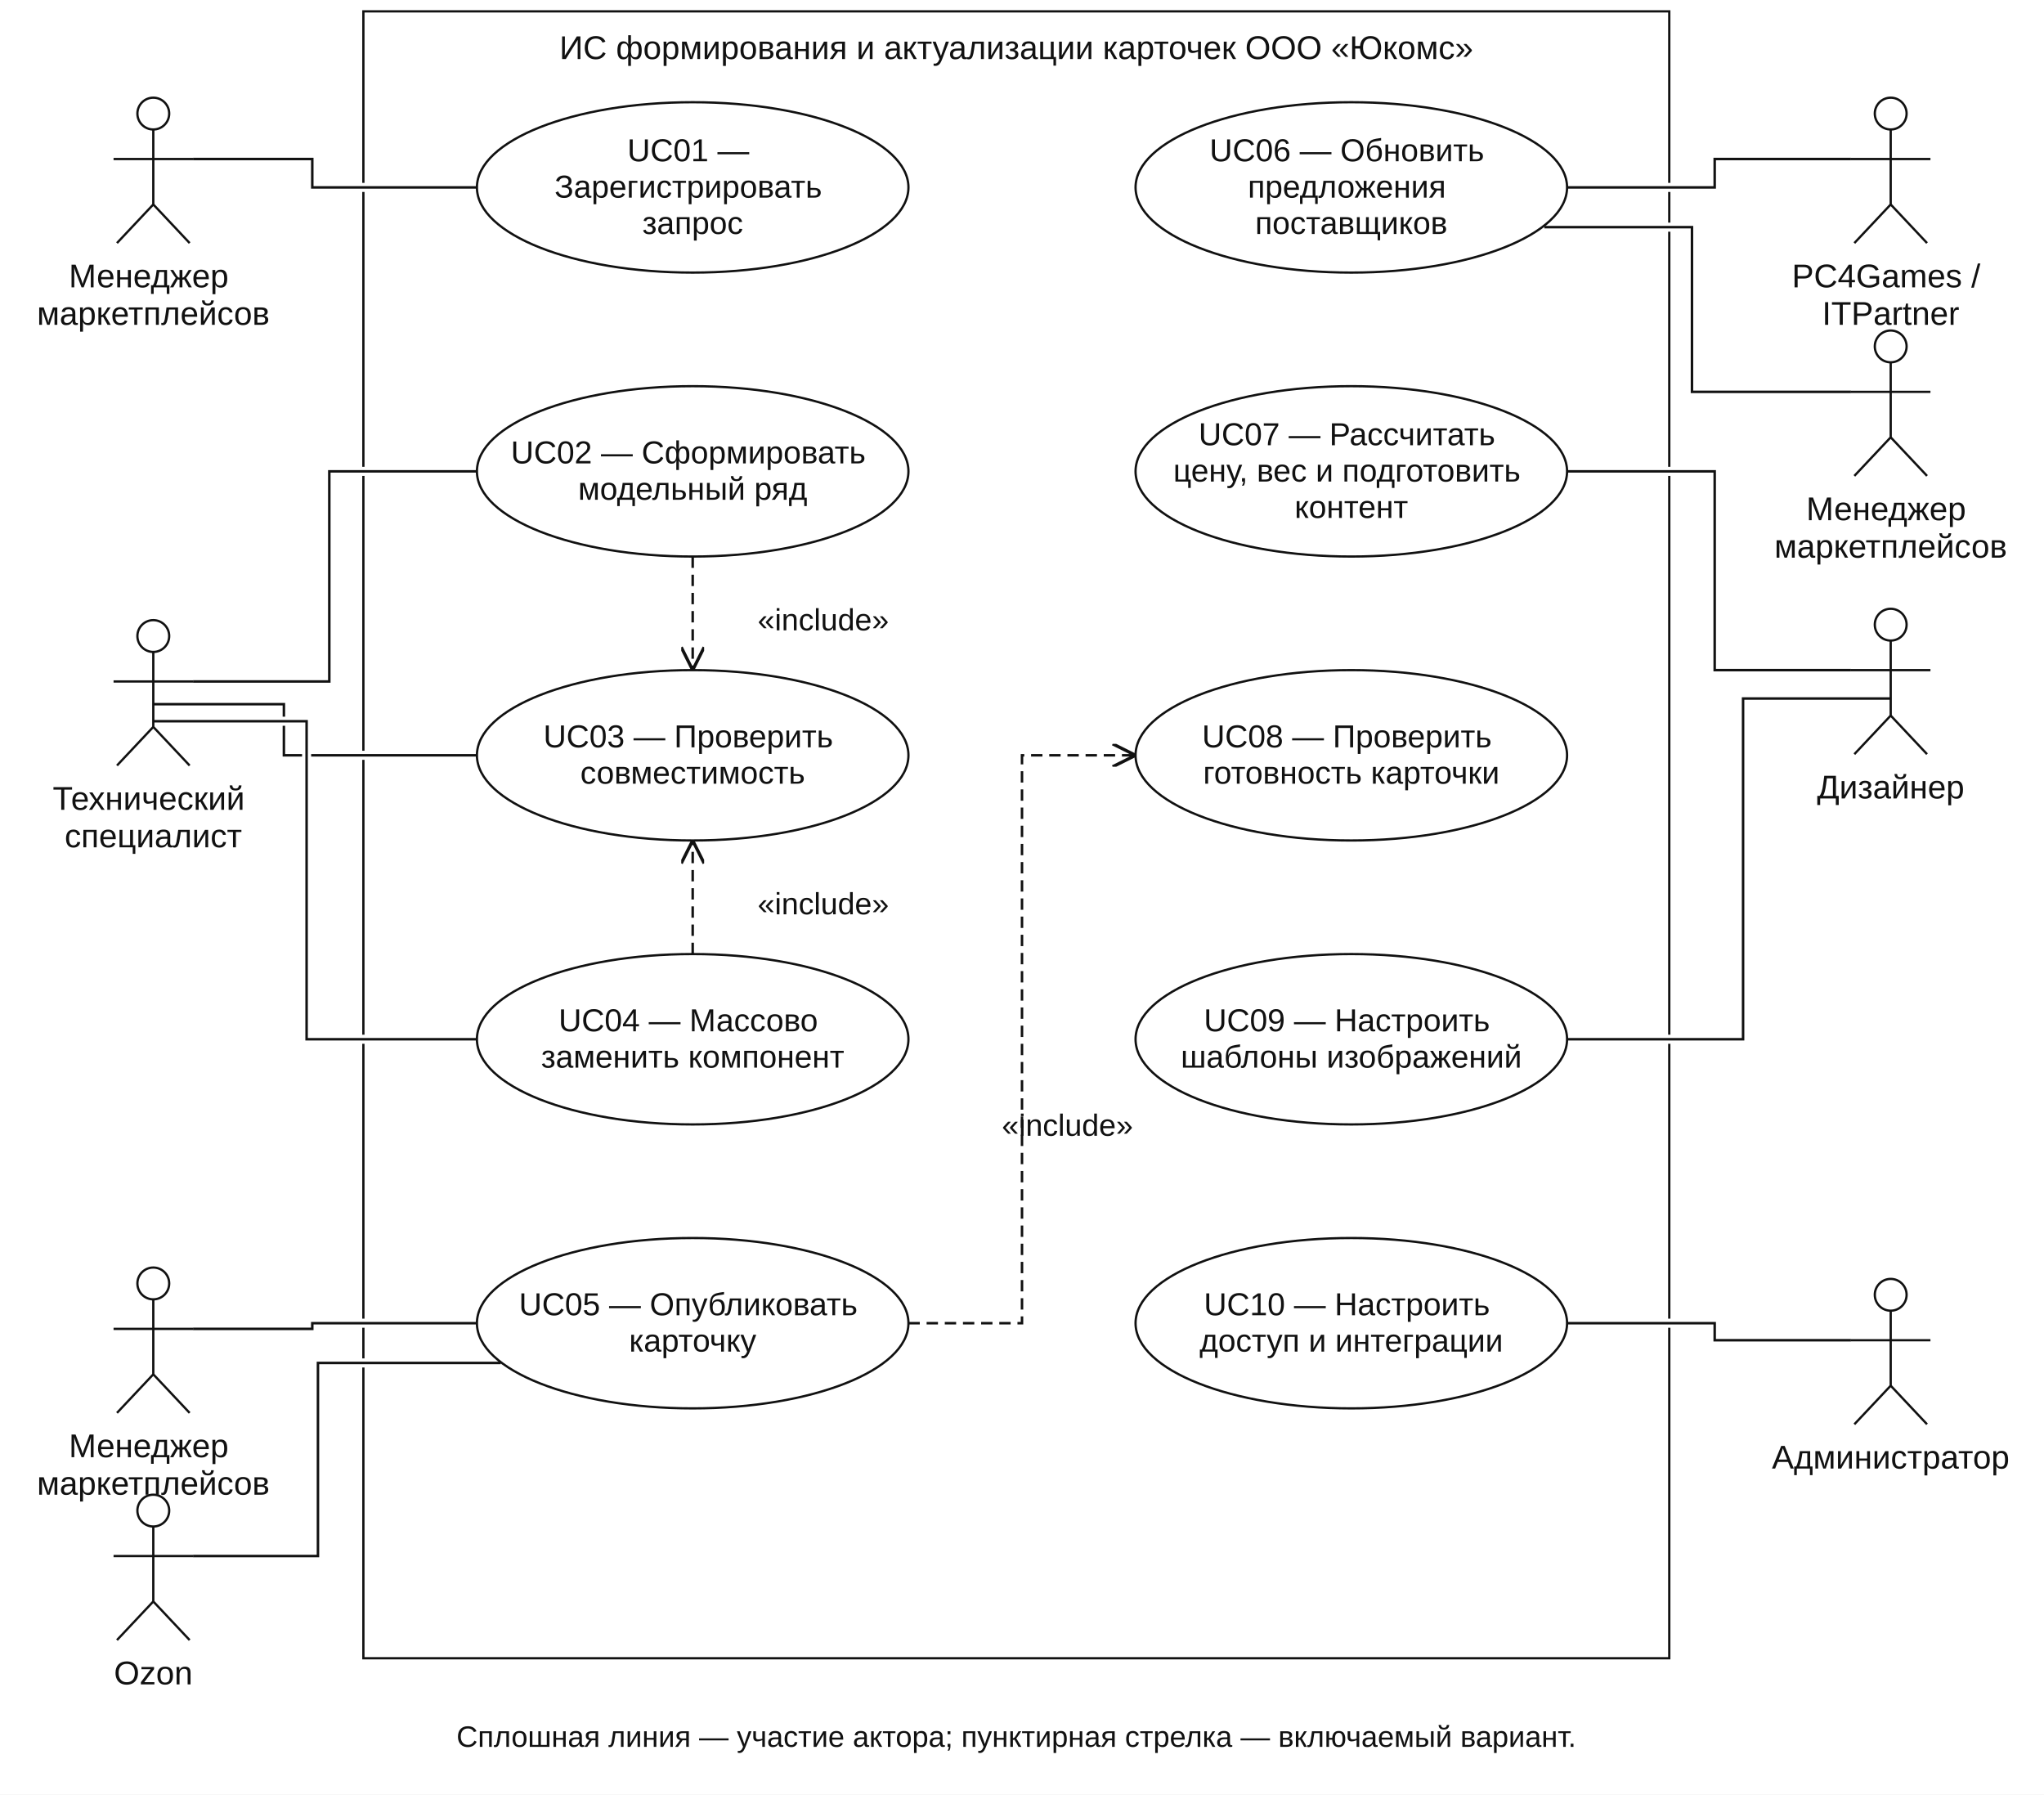
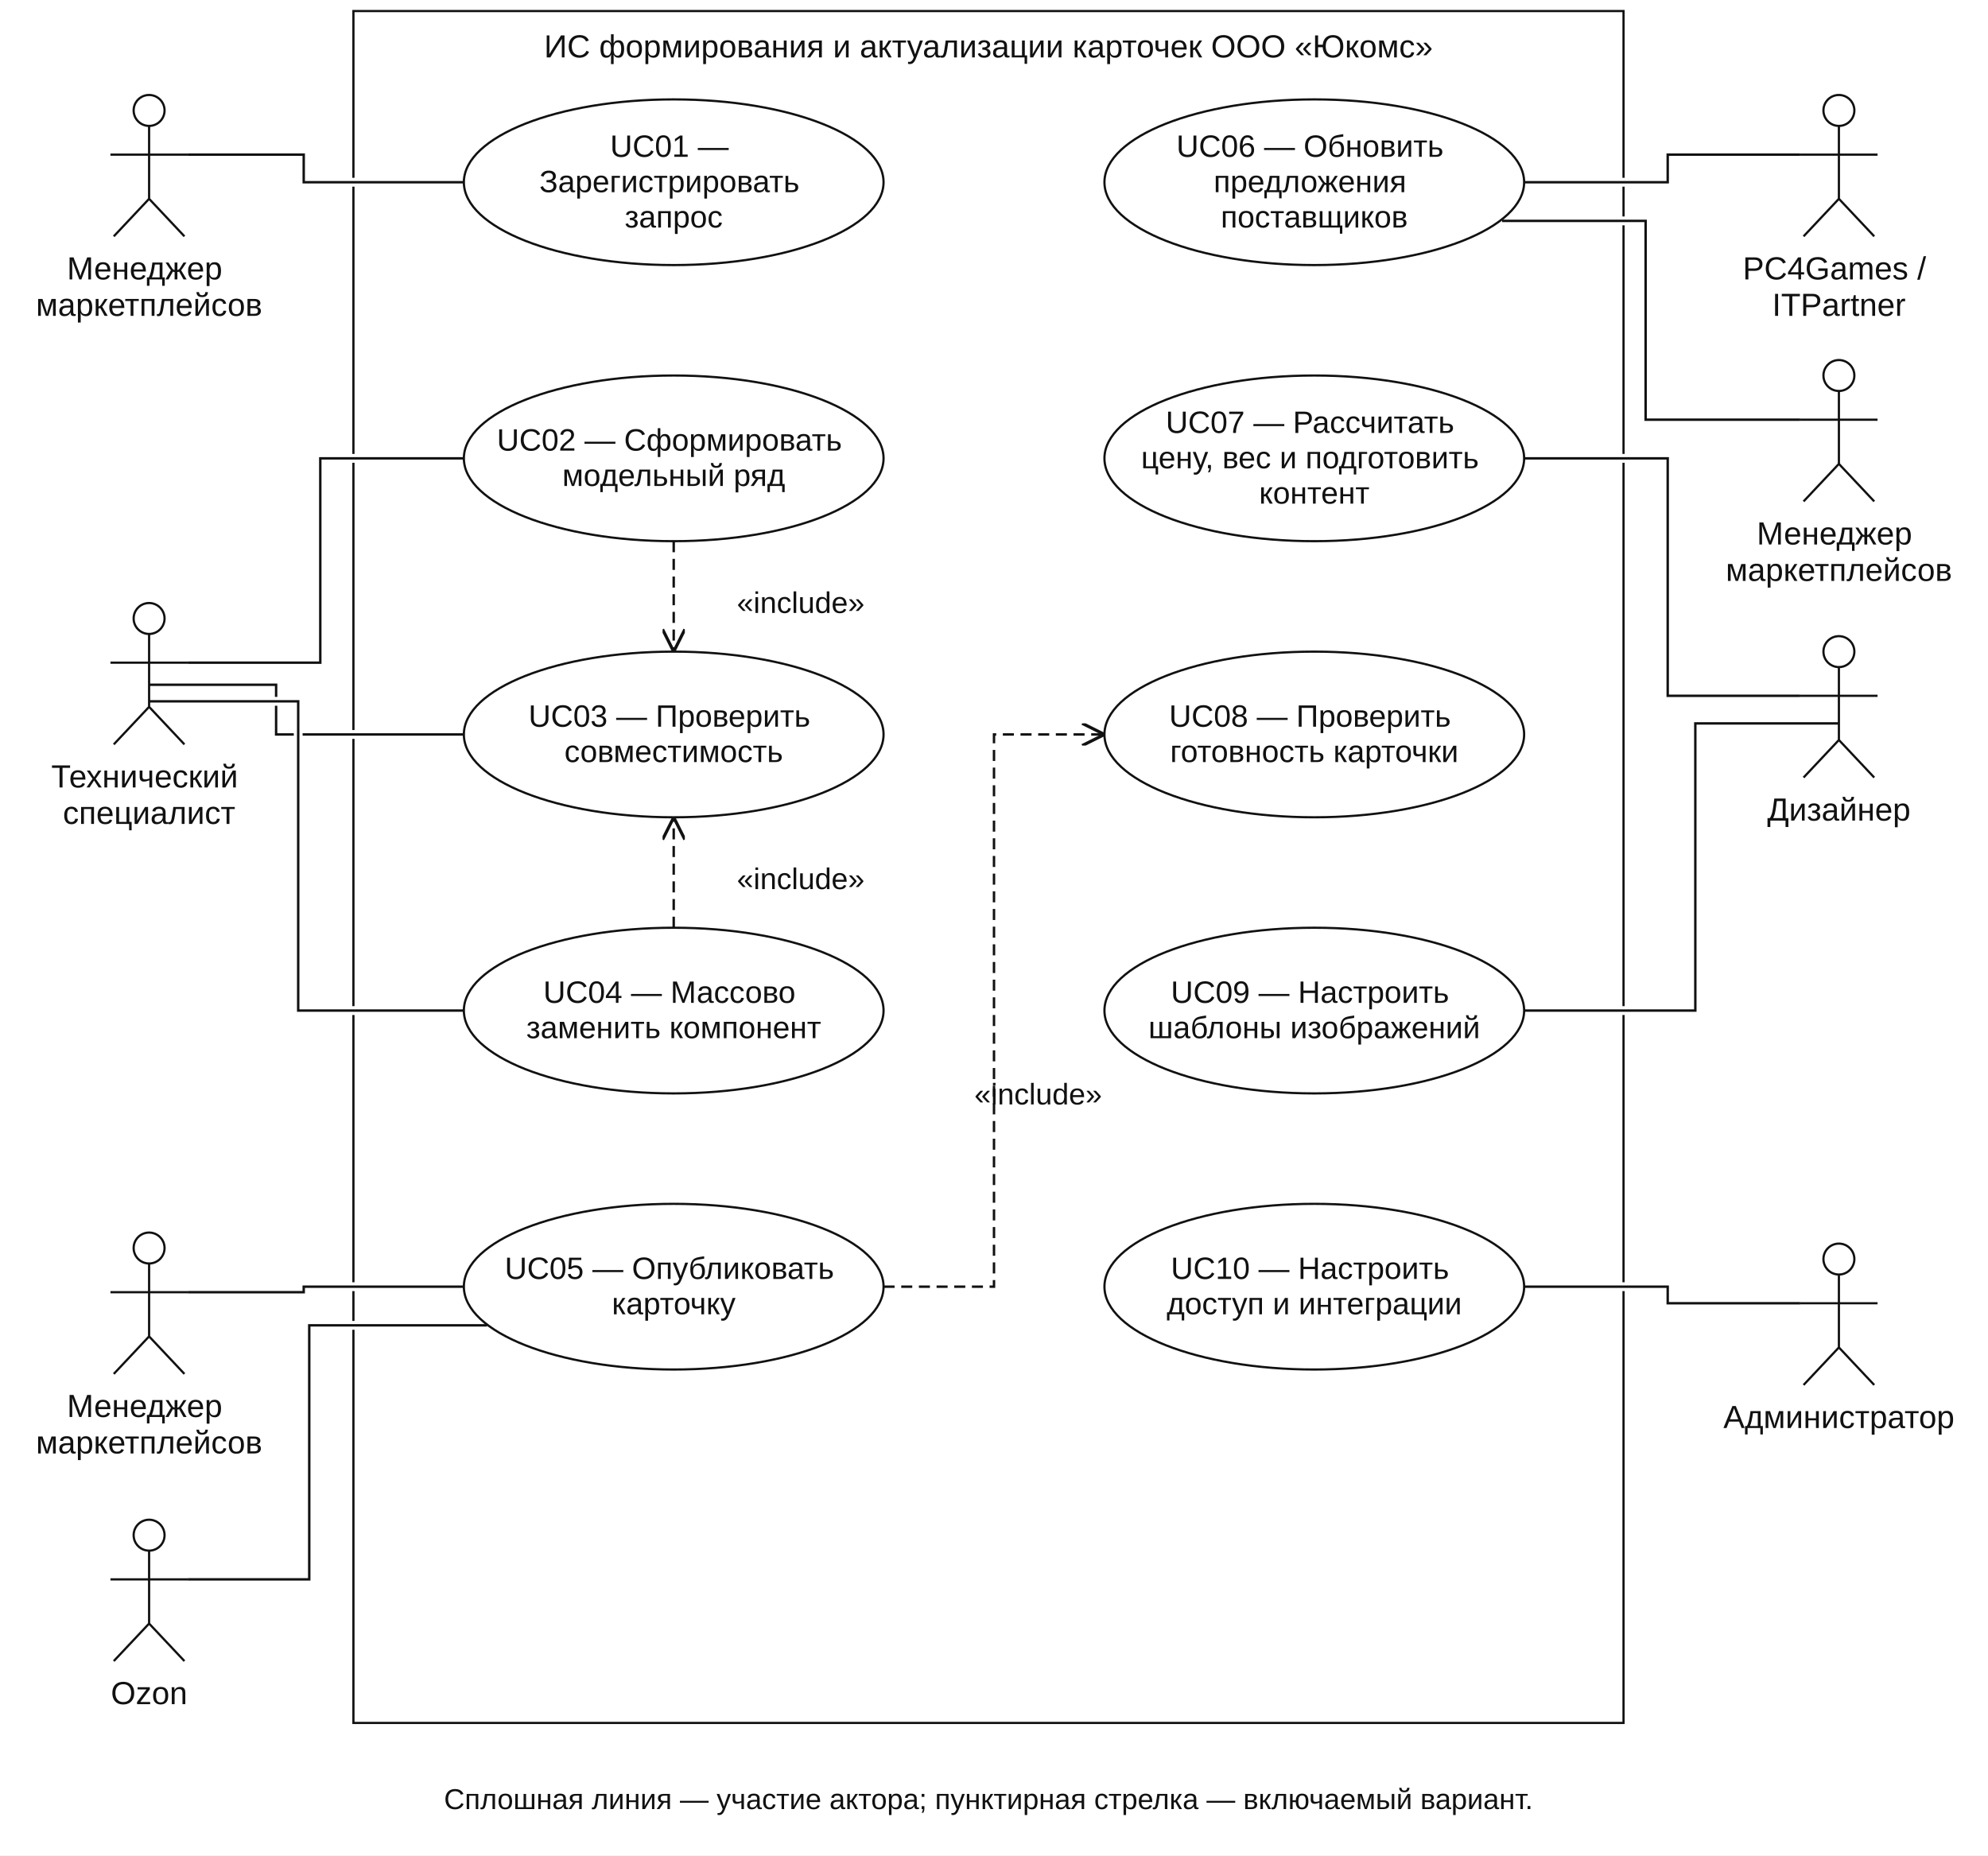
- <svg xmlns="http://www.w3.org/2000/svg" width="1800" height="1580" viewBox="0 0 1800 1580">
+ <svg xmlns="http://www.w3.org/2000/svg" width="1800" height="1680" viewBox="0 0 1800 1680">
  <defs>
    <marker id="call" viewBox="0 0 12 10" markerWidth="10" markerHeight="9" refX="11" refY="5" orient="auto">
      <path d="M0 0 L11 5 L0 10 Z" fill="#111" />
    </marker>
    <marker id="reply" viewBox="0 0 12 10" markerWidth="11" markerHeight="10" refX="11" refY="5" orient="auto">
      <path d="M1 0 L11 5 L1 10" fill="none" stroke="#111" stroke-width="1.4" />
    </marker>
  </defs>
  <rect width="100%" height="100%" fill="white" />
  <g font-family="Arial">
-     <rect x="320" y="10" width="1150" height="1450" fill="white" stroke="#111" stroke-width="2" />
+     <rect x="320" y="10" width="1150" height="1550" fill="white" stroke="#111" stroke-width="2" />
    <text x="895" y="52" font-size="29" text-anchor="middle" fill="#111">
      <tspan x="895" dy="0">ИС формирования и актуализации карточек ООО «Юкомс»</tspan>
    </text>
    <path d="M170 140 H275 V165 H420" fill="none" stroke="white" stroke-width="8" />
    <path d="M170 140 H275 V165 H420" fill="none" stroke="#111" stroke-width="2.2" />
    <path d="M170 1170 H275 V1165 H420" fill="none" stroke="white" stroke-width="8" />
    <path d="M170 1170 H275 V1165 H420" fill="none" stroke="#111" stroke-width="2.2" />
-     <path d="M1630 345 H1490 V200 H1360" fill="none" stroke="white" stroke-width="8" />
-     <path d="M1630 345 H1490 V200 H1360" fill="none" stroke="#111" stroke-width="2.2" />
+     <path d="M1630 380 H1490 V200 H1360" fill="none" stroke="white" stroke-width="8" />
+     <path d="M1630 380 H1490 V200 H1360" fill="none" stroke="#111" stroke-width="2.2" />
    <path d="M170 600 H290 V415 H420" fill="none" stroke="white" stroke-width="8" />
    <path d="M170 600 H290 V415 H420" fill="none" stroke="#111" stroke-width="2.2" />
    <path d="M135 620 H250 V665 H420" fill="none" stroke="white" stroke-width="8" />
    <path d="M135 620 H250 V665 H420" fill="none" stroke="#111" stroke-width="2.2" />
    <path d="M135 635 H270 V915 H420" fill="none" stroke="white" stroke-width="8" />
    <path d="M135 635 H270 V915 H420" fill="none" stroke="#111" stroke-width="2.2" />
    <path d="M1630 140 H1510 V165 H1380" fill="none" stroke="white" stroke-width="8" />
    <path d="M1630 140 H1510 V165 H1380" fill="none" stroke="#111" stroke-width="2.2" />
-     <path d="M1630 590 H1510 V415 H1380" fill="none" stroke="white" stroke-width="8" />
-     <path d="M1630 590 H1510 V415 H1380" fill="none" stroke="#111" stroke-width="2.2" />
-     <path d="M1665 615 H1535 V915 H1380" fill="none" stroke="white" stroke-width="8" />
-     <path d="M1665 615 H1535 V915 H1380" fill="none" stroke="#111" stroke-width="2.2" />
+     <path d="M1630 630 H1510 V415 H1380" fill="none" stroke="white" stroke-width="8" />
+     <path d="M1630 630 H1510 V415 H1380" fill="none" stroke="#111" stroke-width="2.2" />
+     <path d="M1665 655 H1535 V915 H1380" fill="none" stroke="white" stroke-width="8" />
+     <path d="M1665 655 H1535 V915 H1380" fill="none" stroke="#111" stroke-width="2.2" />
    <path d="M1630 1180 H1510 V1165 H1380" fill="none" stroke="white" stroke-width="8" />
    <path d="M1630 1180 H1510 V1165 H1380" fill="none" stroke="#111" stroke-width="2.2" />
-     <path d="M170 1370 H280 V1200 H441" fill="none" stroke="white" stroke-width="8" />
-     <path d="M170 1370 H280 V1200 H441" fill="none" stroke="#111" stroke-width="2.2" />
+     <path d="M170 1430 H280 V1200 H441" fill="none" stroke="white" stroke-width="8" />
+     <path d="M170 1430 H280 V1200 H441" fill="none" stroke="#111" stroke-width="2.2" />
    <path d="M610 490 V590" fill="none" stroke="white" stroke-width="8" />
    <path d="M610 490 V590" fill="none" stroke="#111" stroke-width="2.2" stroke-dasharray="10 6" marker-end="url(#reply)" />
    <text x="725" y="555" font-size="27" text-anchor="middle" fill="#111">
      <tspan x="725" dy="0">«include»</tspan>
    </text>
    <path d="M610 840 V740" fill="none" stroke="white" stroke-width="8" />
    <path d="M610 840 V740" fill="none" stroke="#111" stroke-width="2.2" stroke-dasharray="10 6" marker-end="url(#reply)" />
    <text x="725" y="805" font-size="27" text-anchor="middle" fill="#111">
      <tspan x="725" dy="0">«include»</tspan>
    </text>
    <path d="M800 1165 H900 V665 H1000" fill="none" stroke="white" stroke-width="8" />
    <path d="M800 1165 H900 V665 H1000" fill="none" stroke="#111" stroke-width="2.2" stroke-dasharray="10 6" marker-end="url(#reply)" />
    <text x="940" y="1000" font-size="27" text-anchor="middle" fill="#111">
      <tspan x="940" dy="0">«include»</tspan>
    </text>
    <ellipse cx="610" cy="165" rx="190" ry="75" fill="white" stroke="#111" stroke-width="2" />
    <text x="610" y="142" font-size="28" text-anchor="middle" fill="#111">
      <tspan x="610" dy="0">UC01 —</tspan>
      <tspan x="610" dy="32">Зарегистрировать</tspan>
      <tspan x="610" dy="32">запрос</tspan>
    </text>
    <ellipse cx="610" cy="415" rx="190" ry="75" fill="white" stroke="#111" stroke-width="2" />
    <text x="610" y="408" font-size="28" text-anchor="middle" fill="#111">
      <tspan x="610" dy="0">UC02 — Сформировать</tspan>
      <tspan x="610" dy="32">модельный ряд</tspan>
    </text>
    <ellipse cx="610" cy="665" rx="190" ry="75" fill="white" stroke="#111" stroke-width="2" />
    <text x="610" y="658" font-size="28" text-anchor="middle" fill="#111">
      <tspan x="610" dy="0">UC03 — Проверить</tspan>
      <tspan x="610" dy="32">совместимость</tspan>
    </text>
    <ellipse cx="610" cy="915" rx="190" ry="75" fill="white" stroke="#111" stroke-width="2" />
    <text x="610" y="908" font-size="28" text-anchor="middle" fill="#111">
      <tspan x="610" dy="0">UC04 — Массово</tspan>
      <tspan x="610" dy="32">заменить компонент</tspan>
    </text>
    <ellipse cx="610" cy="1165" rx="190" ry="75" fill="white" stroke="#111" stroke-width="2" />
    <text x="610" y="1158" font-size="28" text-anchor="middle" fill="#111">
      <tspan x="610" dy="0">UC05 — Опубликовать</tspan>
      <tspan x="610" dy="32">карточку</tspan>
    </text>
    <ellipse cx="1190" cy="165" rx="190" ry="75" fill="white" stroke="#111" stroke-width="2" />
    <text x="1190" y="142" font-size="28" text-anchor="middle" fill="#111">
      <tspan x="1190" dy="0">UC06 — Обновить</tspan>
      <tspan x="1190" dy="32">предложения</tspan>
      <tspan x="1190" dy="32">поставщиков</tspan>
    </text>
    <ellipse cx="1190" cy="415" rx="190" ry="75" fill="white" stroke="#111" stroke-width="2" />
    <text x="1190" y="392" font-size="28" text-anchor="middle" fill="#111">
      <tspan x="1190" dy="0">UC07 — Рассчитать</tspan>
      <tspan x="1190" dy="32">цену, вес и подготовить</tspan>
      <tspan x="1190" dy="32">контент</tspan>
    </text>
    <ellipse cx="1190" cy="665" rx="190" ry="75" fill="white" stroke="#111" stroke-width="2" />
    <text x="1190" y="658" font-size="28" text-anchor="middle" fill="#111">
      <tspan x="1190" dy="0">UC08 — Проверить</tspan>
      <tspan x="1190" dy="32">готовность карточки</tspan>
    </text>
    <ellipse cx="1190" cy="915" rx="190" ry="75" fill="white" stroke="#111" stroke-width="2" />
    <text x="1190" y="908" font-size="28" text-anchor="middle" fill="#111">
      <tspan x="1190" dy="0">UC09 — Настроить</tspan>
      <tspan x="1190" dy="32">шаблоны изображений</tspan>
    </text>
    <ellipse cx="1190" cy="1165" rx="190" ry="75" fill="white" stroke="#111" stroke-width="2" />
    <text x="1190" y="1158" font-size="28" text-anchor="middle" fill="#111">
      <tspan x="1190" dy="0">UC10 — Настроить</tspan>
      <tspan x="1190" dy="32">доступ и интеграции</tspan>
    </text>
    <circle cx="135" cy="100" r="14" fill="white" stroke="#111" stroke-width="2" />
    <path d="M135 114 V180 M100 140 H170 M135 180 L103 214 M135 180 L167 214" stroke="#111" stroke-width="2" fill="none" />
    <text x="135" y="253" font-size="29" text-anchor="middle" fill="#111">
      <tspan x="135" dy="0">Менеджер</tspan>
      <tspan x="135" dy="33">маркетплейсов</tspan>
    </text>
    <circle cx="135" cy="1130" r="14" fill="white" stroke="#111" stroke-width="2" />
    <path d="M135 1144 V1210 M100 1170 H170 M135 1210 L103 1244 M135 1210 L167 1244" stroke="#111" stroke-width="2" fill="none" />
    <text x="135" y="1283" font-size="29" text-anchor="middle" fill="#111">
      <tspan x="135" dy="0">Менеджер</tspan>
      <tspan x="135" dy="33">маркетплейсов</tspan>
    </text>
-     <circle cx="1665" cy="305" r="14" fill="white" stroke="#111" stroke-width="2" />
-     <path d="M1665 319 V385 M1630 345 H1700 M1665 385 L1633 419 M1665 385 L1697 419" stroke="#111" stroke-width="2" fill="none" />
-     <text x="1665" y="458" font-size="29" text-anchor="middle" fill="#111">
+     <circle cx="1665" cy="340" r="14" fill="white" stroke="#111" stroke-width="2" />
+     <path d="M1665 354 V420 M1630 380 H1700 M1665 420 L1633 454 M1665 420 L1697 454" stroke="#111" stroke-width="2" fill="none" />
+     <text x="1665" y="493" font-size="29" text-anchor="middle" fill="#111">
      <tspan x="1665" dy="0">Менеджер</tspan>
      <tspan x="1665" dy="33">маркетплейсов</tspan>
    </text>
    <circle cx="135" cy="560" r="14" fill="white" stroke="#111" stroke-width="2" />
    <path d="M135 574 V640 M100 600 H170 M135 640 L103 674 M135 640 L167 674" stroke="#111" stroke-width="2" fill="none" />
    <text x="135" y="713" font-size="29" text-anchor="middle" fill="#111">
      <tspan x="135" dy="0">Технический</tspan>
      <tspan x="135" dy="33">специалист</tspan>
    </text>
    <circle cx="1665" cy="100" r="14" fill="white" stroke="#111" stroke-width="2" />
    <path d="M1665 114 V180 M1630 140 H1700 M1665 180 L1633 214 M1665 180 L1697 214" stroke="#111" stroke-width="2" fill="none" />
    <text x="1665" y="253" font-size="29" text-anchor="middle" fill="#111">
      <tspan x="1665" dy="0">PC4Games /</tspan>
      <tspan x="1665" dy="33">ITPartner</tspan>
    </text>
-     <circle cx="1665" cy="550" r="14" fill="white" stroke="#111" stroke-width="2" />
-     <path d="M1665 564 V630 M1630 590 H1700 M1665 630 L1633 664 M1665 630 L1697 664" stroke="#111" stroke-width="2" fill="none" />
-     <text x="1665" y="703" font-size="29" text-anchor="middle" fill="#111">
+     <circle cx="1665" cy="590" r="14" fill="white" stroke="#111" stroke-width="2" />
+     <path d="M1665 604 V670 M1630 630 H1700 M1665 670 L1633 704 M1665 670 L1697 704" stroke="#111" stroke-width="2" fill="none" />
+     <text x="1665" y="743" font-size="29" text-anchor="middle" fill="#111">
      <tspan x="1665" dy="0">Дизайнер</tspan>
    </text>
    <circle cx="1665" cy="1140" r="14" fill="white" stroke="#111" stroke-width="2" />
    <path d="M1665 1154 V1220 M1630 1180 H1700 M1665 1220 L1633 1254 M1665 1220 L1697 1254" stroke="#111" stroke-width="2" fill="none" />
    <text x="1665" y="1293" font-size="29" text-anchor="middle" fill="#111">
      <tspan x="1665" dy="0">Администратор</tspan>
    </text>
-     <circle cx="135" cy="1330" r="14" fill="white" stroke="#111" stroke-width="2" />
-     <path d="M135 1344 V1410 M100 1370 H170 M135 1410 L103 1444 M135 1410 L167 1444" stroke="#111" stroke-width="2" fill="none" />
-     <text x="135" y="1483" font-size="29" text-anchor="middle" fill="#111">
+     <circle cx="135" cy="1390" r="14" fill="white" stroke="#111" stroke-width="2" />
+     <path d="M135 1404 V1470 M100 1430 H170 M135 1470 L103 1504 M135 1470 L167 1504" stroke="#111" stroke-width="2" fill="none" />
+     <text x="135" y="1543" font-size="29" text-anchor="middle" fill="#111">
      <tspan x="135" dy="0">Ozon</tspan>
    </text>
-     <text x="895" y="1538" font-size="26" text-anchor="middle" fill="#111">
+     <text x="895" y="1638" font-size="26" text-anchor="middle" fill="#111">
      <tspan x="895" dy="0">Сплошная линия — участие актора; пунктирная стрелка — включаемый вариант.</tspan>
    </text>
  </g>
</svg>
